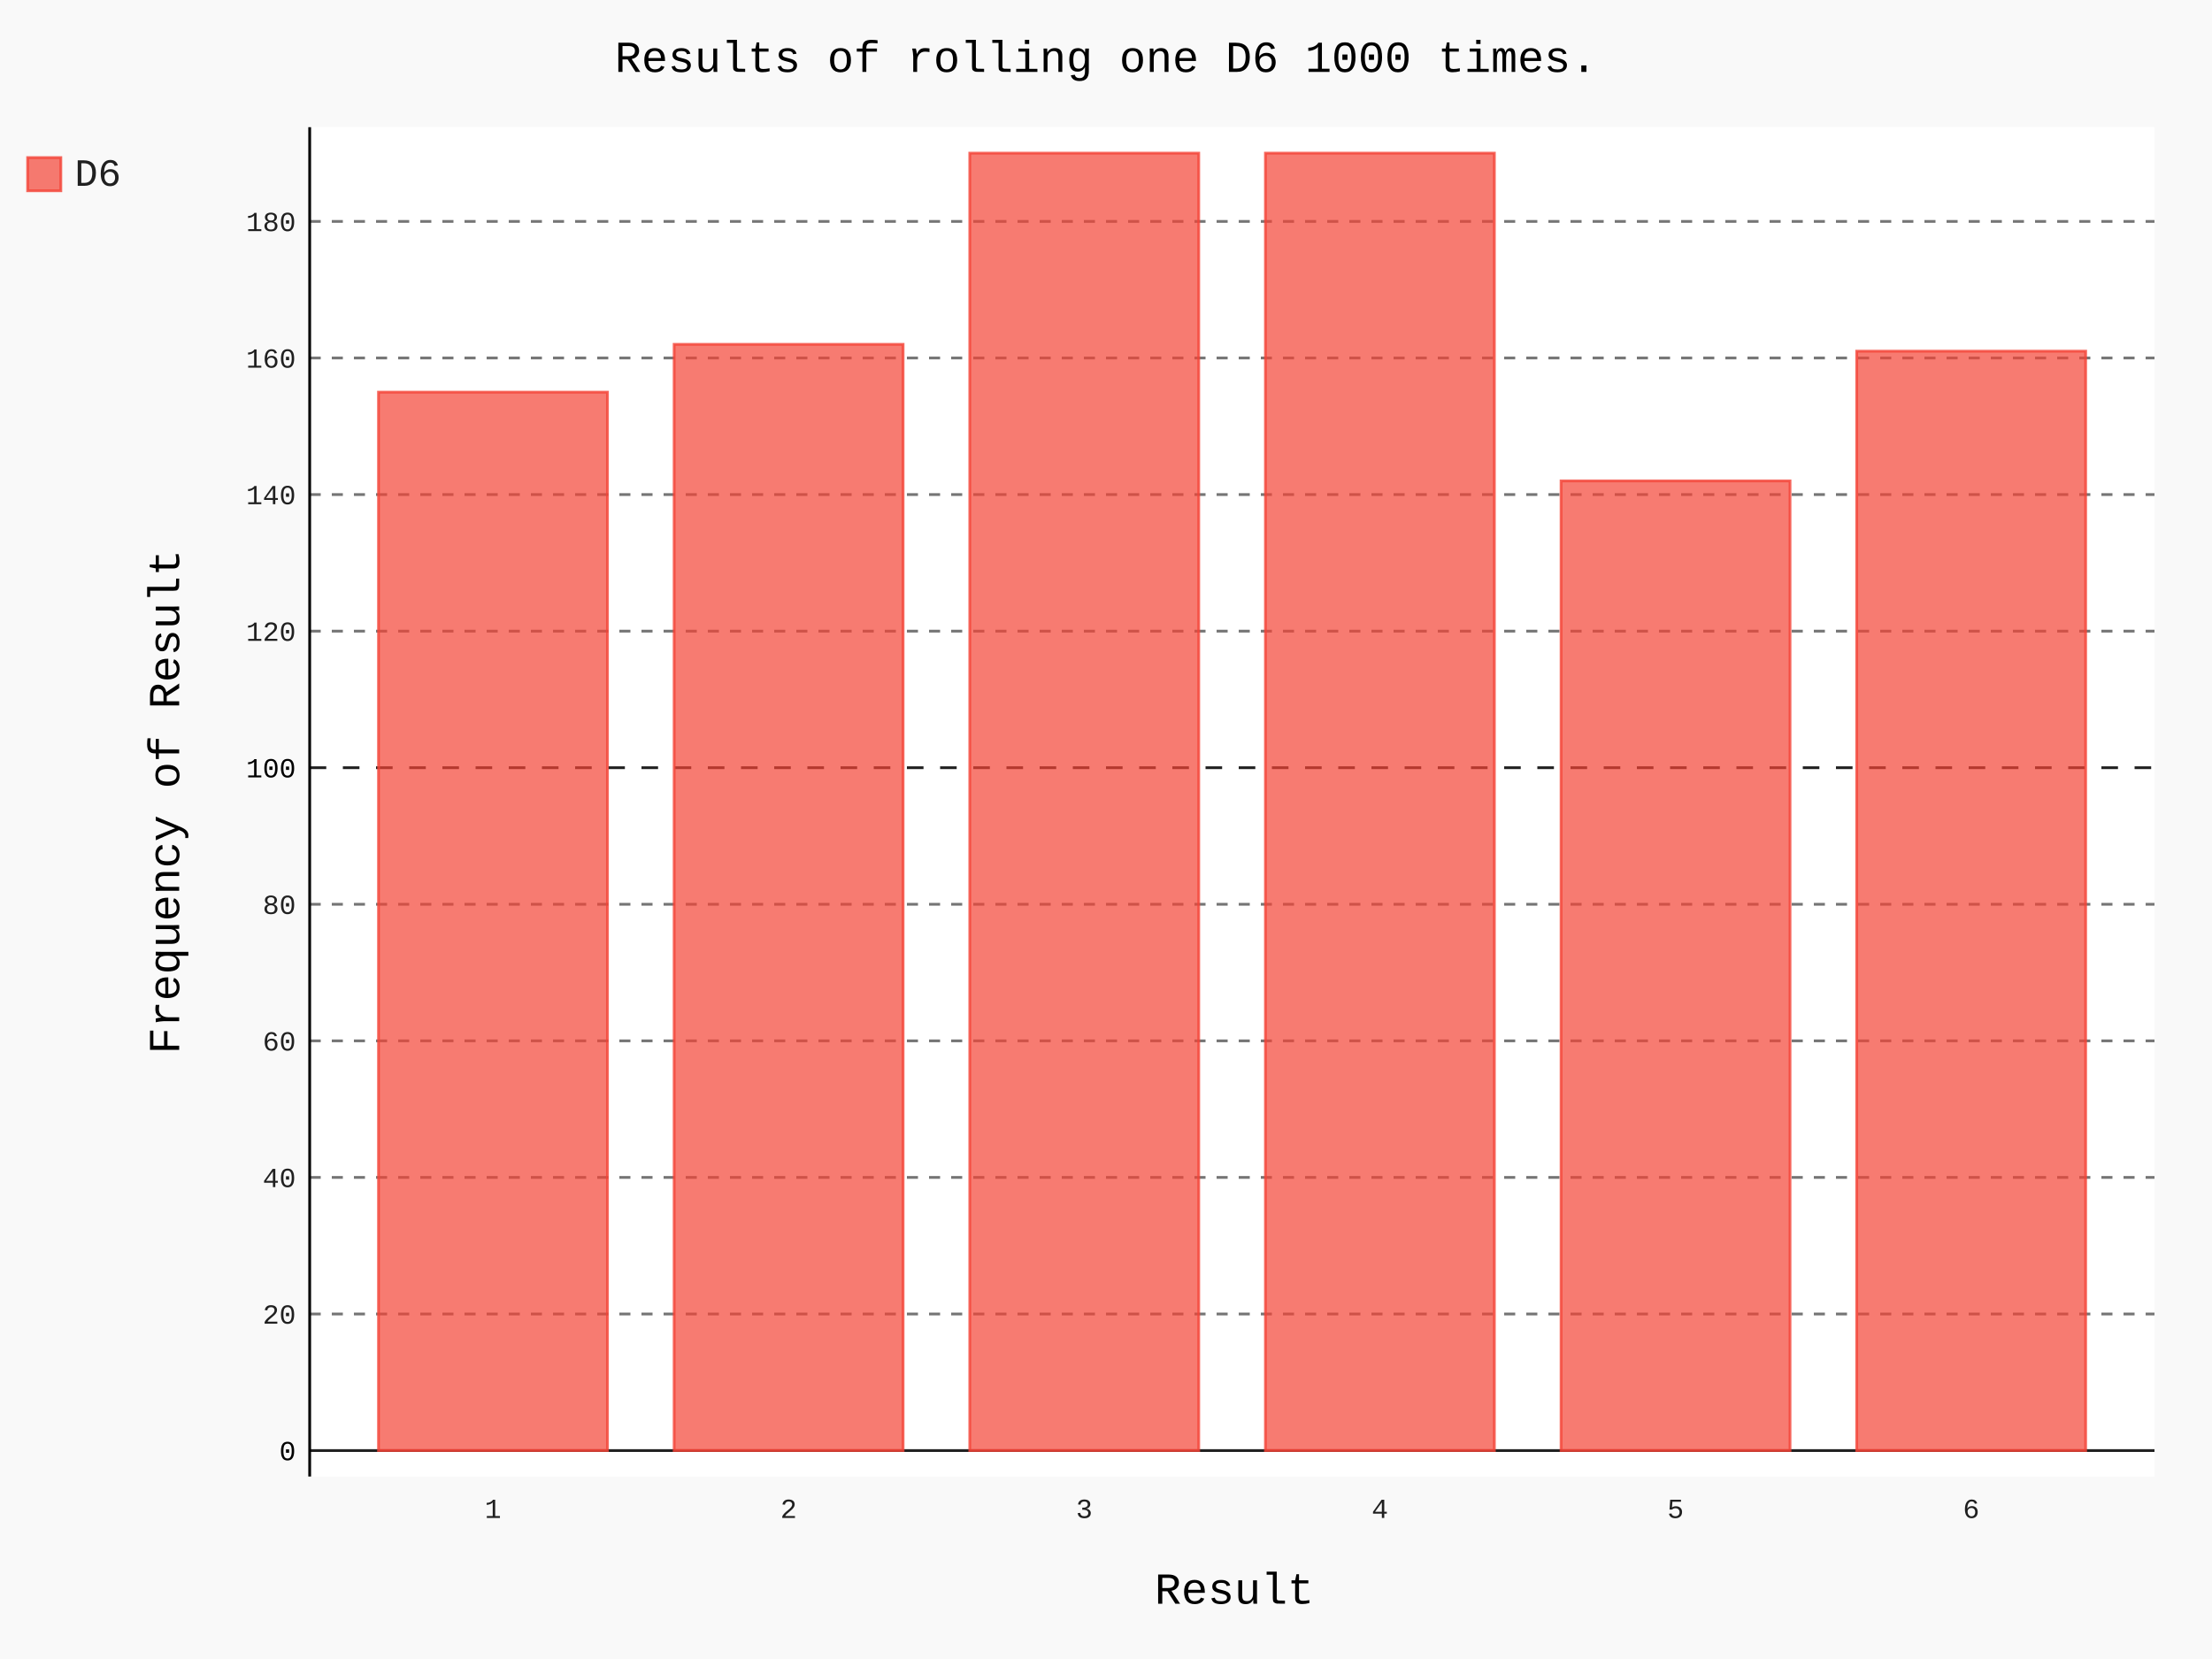
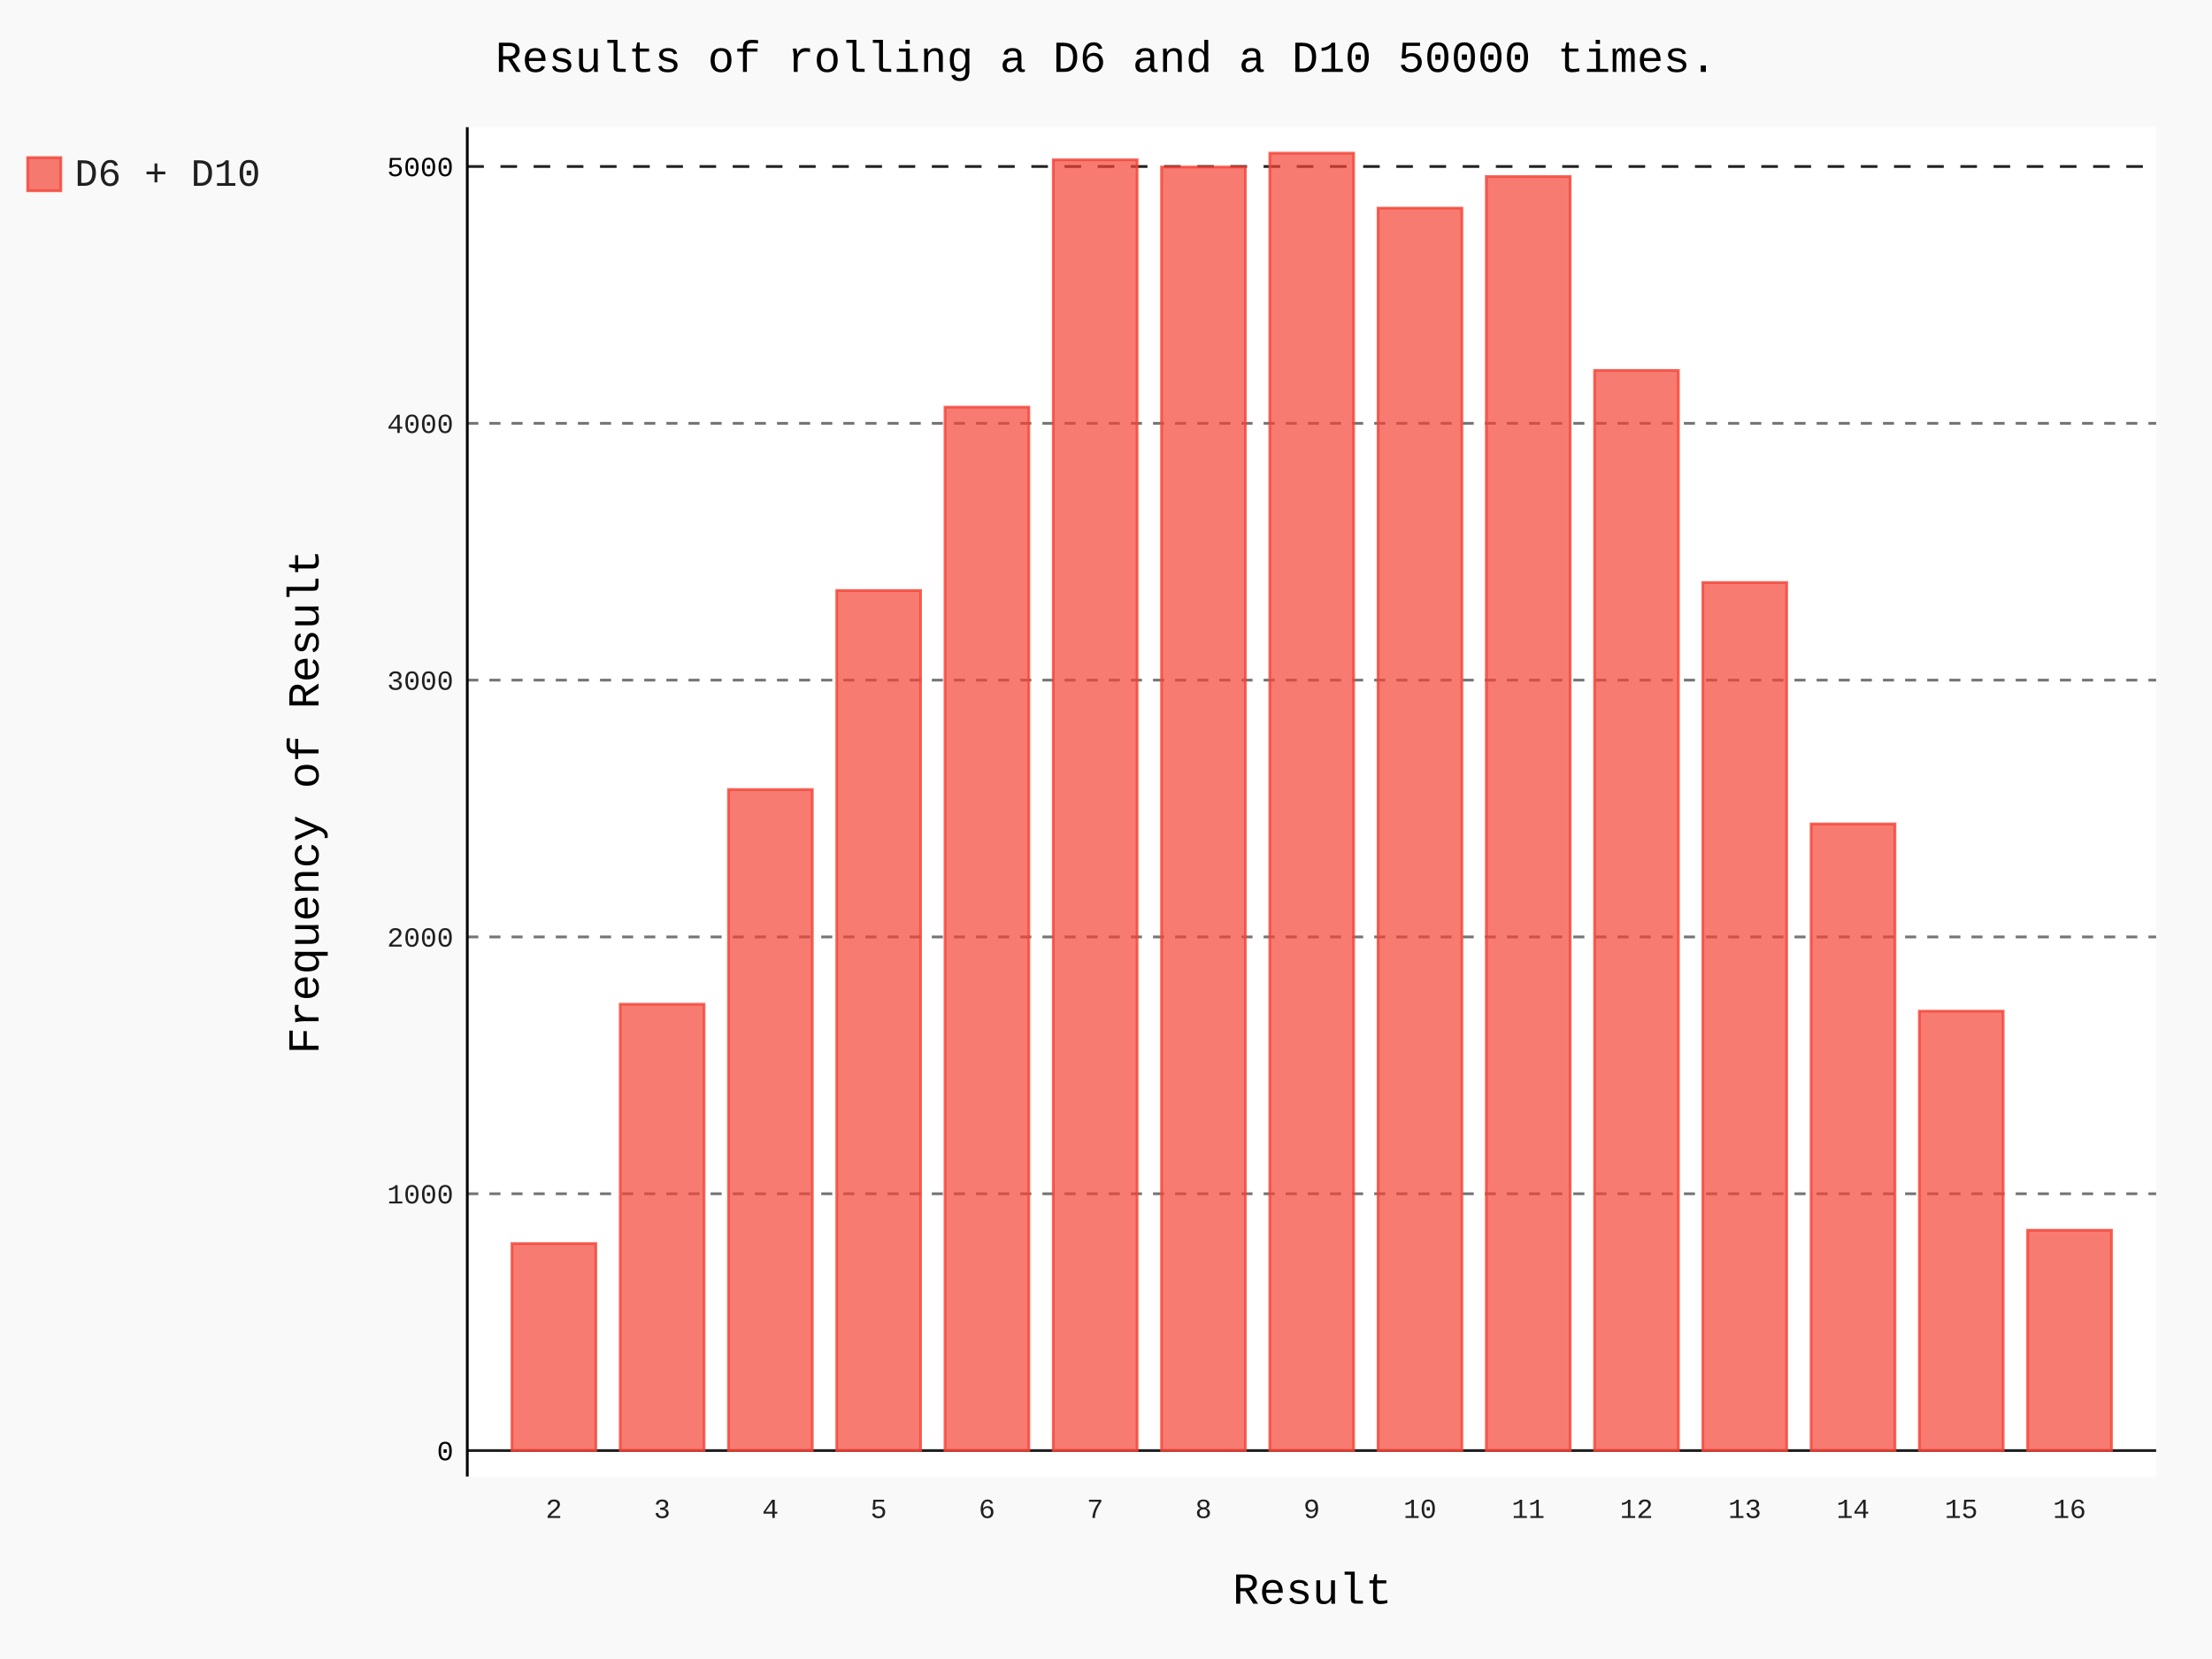
- <svg xmlns="http://www.w3.org/2000/svg" id="chart-77a3b5bf-43c9-4a92-ab1d-409da2930285" class="pygal-chart" viewBox="0 0 800 600">
+ <svg xmlns="http://www.w3.org/2000/svg" id="chart-49e268ce-ac84-4fcd-b3ec-7c0cf4fe76ab" class="pygal-chart" viewBox="0 0 800 600">
  <defs>
-     <style type="text/css">#chart-77a3b5bf-43c9-4a92-ab1d-409da2930285{-webkit-user-select:none;-webkit-font-smoothing:antialiased;font-family:Consolas,"Liberation Mono",Menlo,Courier,monospace}#chart-77a3b5bf-43c9-4a92-ab1d-409da2930285 .title{font-family:Consolas,"Liberation Mono",Menlo,Courier,monospace;font-size:16px}#chart-77a3b5bf-43c9-4a92-ab1d-409da2930285 .legends .legend text{font-family:Consolas,"Liberation Mono",Menlo,Courier,monospace;font-size:14px}#chart-77a3b5bf-43c9-4a92-ab1d-409da2930285 .axis text{font-family:Consolas,"Liberation Mono",Menlo,Courier,monospace;font-size:10px}#chart-77a3b5bf-43c9-4a92-ab1d-409da2930285 .axis text.major{font-family:Consolas,"Liberation Mono",Menlo,Courier,monospace;font-size:10px}#chart-77a3b5bf-43c9-4a92-ab1d-409da2930285 .text-overlay text.value{font-family:Consolas,"Liberation Mono",Menlo,Courier,monospace;font-size:16px}#chart-77a3b5bf-43c9-4a92-ab1d-409da2930285 .text-overlay text.label{font-family:Consolas,"Liberation Mono",Menlo,Courier,monospace;font-size:10px}#chart-77a3b5bf-43c9-4a92-ab1d-409da2930285 .tooltip{font-family:Consolas,"Liberation Mono",Menlo,Courier,monospace;font-size:14px}#chart-77a3b5bf-43c9-4a92-ab1d-409da2930285 text.no_data{font-family:Consolas,"Liberation Mono",Menlo,Courier,monospace;font-size:64px}
- #chart-77a3b5bf-43c9-4a92-ab1d-409da2930285{background-color:rgba(249,249,249,1)}#chart-77a3b5bf-43c9-4a92-ab1d-409da2930285 path,#chart-77a3b5bf-43c9-4a92-ab1d-409da2930285 line,#chart-77a3b5bf-43c9-4a92-ab1d-409da2930285 rect,#chart-77a3b5bf-43c9-4a92-ab1d-409da2930285 circle{-webkit-transition:150ms;-moz-transition:150ms;transition:150ms}#chart-77a3b5bf-43c9-4a92-ab1d-409da2930285 .graph &gt; .background{fill:rgba(249,249,249,1)}#chart-77a3b5bf-43c9-4a92-ab1d-409da2930285 .plot &gt; .background{fill:rgba(255,255,255,1)}#chart-77a3b5bf-43c9-4a92-ab1d-409da2930285 .graph{fill:rgba(0,0,0,.87)}#chart-77a3b5bf-43c9-4a92-ab1d-409da2930285 text.no_data{fill:rgba(0,0,0,1)}#chart-77a3b5bf-43c9-4a92-ab1d-409da2930285 .title{fill:rgba(0,0,0,1)}#chart-77a3b5bf-43c9-4a92-ab1d-409da2930285 .legends .legend text{fill:rgba(0,0,0,.87)}#chart-77a3b5bf-43c9-4a92-ab1d-409da2930285 .legends .legend:hover text{fill:rgba(0,0,0,1)}#chart-77a3b5bf-43c9-4a92-ab1d-409da2930285 .axis .line{stroke:rgba(0,0,0,1)}#chart-77a3b5bf-43c9-4a92-ab1d-409da2930285 .axis .guide.line{stroke:rgba(0,0,0,.54)}#chart-77a3b5bf-43c9-4a92-ab1d-409da2930285 .axis .major.line{stroke:rgba(0,0,0,.87)}#chart-77a3b5bf-43c9-4a92-ab1d-409da2930285 .axis text.major{fill:rgba(0,0,0,1)}#chart-77a3b5bf-43c9-4a92-ab1d-409da2930285 .axis.y .guides:hover .guide.line,#chart-77a3b5bf-43c9-4a92-ab1d-409da2930285 .line-graph .axis.x .guides:hover .guide.line,#chart-77a3b5bf-43c9-4a92-ab1d-409da2930285 .stackedline-graph .axis.x .guides:hover .guide.line,#chart-77a3b5bf-43c9-4a92-ab1d-409da2930285 .xy-graph .axis.x .guides:hover .guide.line{stroke:rgba(0,0,0,1)}#chart-77a3b5bf-43c9-4a92-ab1d-409da2930285 .axis .guides:hover text{fill:rgba(0,0,0,1)}#chart-77a3b5bf-43c9-4a92-ab1d-409da2930285 .reactive{fill-opacity:.7;stroke-opacity:.8}#chart-77a3b5bf-43c9-4a92-ab1d-409da2930285 .ci{stroke:rgba(0,0,0,.87)}#chart-77a3b5bf-43c9-4a92-ab1d-409da2930285 .reactive.active,#chart-77a3b5bf-43c9-4a92-ab1d-409da2930285 .active .reactive{fill-opacity:.8;stroke-opacity:.9;stroke-width:4}#chart-77a3b5bf-43c9-4a92-ab1d-409da2930285 .ci .reactive.active{stroke-width:1.5}#chart-77a3b5bf-43c9-4a92-ab1d-409da2930285 .series text{fill:rgba(0,0,0,1)}#chart-77a3b5bf-43c9-4a92-ab1d-409da2930285 .tooltip rect{fill:rgba(255,255,255,1);stroke:rgba(0,0,0,1);-webkit-transition:opacity 150ms;-moz-transition:opacity 150ms;transition:opacity 150ms}#chart-77a3b5bf-43c9-4a92-ab1d-409da2930285 .tooltip .label{fill:rgba(0,0,0,.87)}#chart-77a3b5bf-43c9-4a92-ab1d-409da2930285 .tooltip .label{fill:rgba(0,0,0,.87)}#chart-77a3b5bf-43c9-4a92-ab1d-409da2930285 .tooltip .legend{font-size:.8em;fill:rgba(0,0,0,.54)}#chart-77a3b5bf-43c9-4a92-ab1d-409da2930285 .tooltip .x_label{font-size:.6em;fill:rgba(0,0,0,1)}#chart-77a3b5bf-43c9-4a92-ab1d-409da2930285 .tooltip .xlink{font-size:.5em;text-decoration:underline}#chart-77a3b5bf-43c9-4a92-ab1d-409da2930285 .tooltip .value{font-size:1.5em}#chart-77a3b5bf-43c9-4a92-ab1d-409da2930285 .bound{font-size:.5em}#chart-77a3b5bf-43c9-4a92-ab1d-409da2930285 .max-value{font-size:.75em;fill:rgba(0,0,0,.54)}#chart-77a3b5bf-43c9-4a92-ab1d-409da2930285 .map-element{fill:rgba(255,255,255,1);stroke:rgba(0,0,0,.54) !important}#chart-77a3b5bf-43c9-4a92-ab1d-409da2930285 .map-element .reactive{fill-opacity:inherit;stroke-opacity:inherit}#chart-77a3b5bf-43c9-4a92-ab1d-409da2930285 .color-0,#chart-77a3b5bf-43c9-4a92-ab1d-409da2930285 .color-0 a:visited{stroke:#F44336;fill:#F44336}#chart-77a3b5bf-43c9-4a92-ab1d-409da2930285 .text-overlay .color-0 text{fill:black}
- #chart-77a3b5bf-43c9-4a92-ab1d-409da2930285 text.no_data{text-anchor:middle}#chart-77a3b5bf-43c9-4a92-ab1d-409da2930285 .guide.line{fill:none}#chart-77a3b5bf-43c9-4a92-ab1d-409da2930285 .centered{text-anchor:middle}#chart-77a3b5bf-43c9-4a92-ab1d-409da2930285 .title{text-anchor:middle}#chart-77a3b5bf-43c9-4a92-ab1d-409da2930285 .legends .legend text{fill-opacity:1}#chart-77a3b5bf-43c9-4a92-ab1d-409da2930285 .axis.x text{text-anchor:middle}#chart-77a3b5bf-43c9-4a92-ab1d-409da2930285 .axis.x:not(.web) text[transform]{text-anchor:start}#chart-77a3b5bf-43c9-4a92-ab1d-409da2930285 .axis.x:not(.web) text[transform].backwards{text-anchor:end}#chart-77a3b5bf-43c9-4a92-ab1d-409da2930285 .axis.y text{text-anchor:end}#chart-77a3b5bf-43c9-4a92-ab1d-409da2930285 .axis.y text[transform].backwards{text-anchor:start}#chart-77a3b5bf-43c9-4a92-ab1d-409da2930285 .axis.y2 text{text-anchor:start}#chart-77a3b5bf-43c9-4a92-ab1d-409da2930285 .axis.y2 text[transform].backwards{text-anchor:end}#chart-77a3b5bf-43c9-4a92-ab1d-409da2930285 .axis .guide.line{stroke-dasharray:4,4}#chart-77a3b5bf-43c9-4a92-ab1d-409da2930285 .axis .major.guide.line{stroke-dasharray:6,6}#chart-77a3b5bf-43c9-4a92-ab1d-409da2930285 .horizontal .axis.y .guide.line,#chart-77a3b5bf-43c9-4a92-ab1d-409da2930285 .horizontal .axis.y2 .guide.line,#chart-77a3b5bf-43c9-4a92-ab1d-409da2930285 .vertical .axis.x .guide.line{opacity:0}#chart-77a3b5bf-43c9-4a92-ab1d-409da2930285 .horizontal .axis.always_show .guide.line,#chart-77a3b5bf-43c9-4a92-ab1d-409da2930285 .vertical .axis.always_show .guide.line{opacity:1 !important}#chart-77a3b5bf-43c9-4a92-ab1d-409da2930285 .axis.y .guides:hover .guide.line,#chart-77a3b5bf-43c9-4a92-ab1d-409da2930285 .axis.y2 .guides:hover .guide.line,#chart-77a3b5bf-43c9-4a92-ab1d-409da2930285 .axis.x .guides:hover .guide.line{opacity:1}#chart-77a3b5bf-43c9-4a92-ab1d-409da2930285 .axis .guides:hover text{opacity:1}#chart-77a3b5bf-43c9-4a92-ab1d-409da2930285 .nofill{fill:none}#chart-77a3b5bf-43c9-4a92-ab1d-409da2930285 .subtle-fill{fill-opacity:.2}#chart-77a3b5bf-43c9-4a92-ab1d-409da2930285 .dot{stroke-width:1px;fill-opacity:1}#chart-77a3b5bf-43c9-4a92-ab1d-409da2930285 .dot.active{stroke-width:5px}#chart-77a3b5bf-43c9-4a92-ab1d-409da2930285 .dot.negative{fill:transparent}#chart-77a3b5bf-43c9-4a92-ab1d-409da2930285 text,#chart-77a3b5bf-43c9-4a92-ab1d-409da2930285 tspan{stroke:none !important}#chart-77a3b5bf-43c9-4a92-ab1d-409da2930285 .series text.active{opacity:1}#chart-77a3b5bf-43c9-4a92-ab1d-409da2930285 .tooltip rect{fill-opacity:.95;stroke-width:.5}#chart-77a3b5bf-43c9-4a92-ab1d-409da2930285 .tooltip text{fill-opacity:1}#chart-77a3b5bf-43c9-4a92-ab1d-409da2930285 .showable{visibility:hidden}#chart-77a3b5bf-43c9-4a92-ab1d-409da2930285 .showable.shown{visibility:visible}#chart-77a3b5bf-43c9-4a92-ab1d-409da2930285 .gauge-background{fill:rgba(229,229,229,1);stroke:none}#chart-77a3b5bf-43c9-4a92-ab1d-409da2930285 .bg-lines{stroke:rgba(249,249,249,1);stroke-width:2px}</style>
+     <style type="text/css">#chart-49e268ce-ac84-4fcd-b3ec-7c0cf4fe76ab{-webkit-user-select:none;-webkit-font-smoothing:antialiased;font-family:Consolas,"Liberation Mono",Menlo,Courier,monospace}#chart-49e268ce-ac84-4fcd-b3ec-7c0cf4fe76ab .title{font-family:Consolas,"Liberation Mono",Menlo,Courier,monospace;font-size:16px}#chart-49e268ce-ac84-4fcd-b3ec-7c0cf4fe76ab .legends .legend text{font-family:Consolas,"Liberation Mono",Menlo,Courier,monospace;font-size:14px}#chart-49e268ce-ac84-4fcd-b3ec-7c0cf4fe76ab .axis text{font-family:Consolas,"Liberation Mono",Menlo,Courier,monospace;font-size:10px}#chart-49e268ce-ac84-4fcd-b3ec-7c0cf4fe76ab .axis text.major{font-family:Consolas,"Liberation Mono",Menlo,Courier,monospace;font-size:10px}#chart-49e268ce-ac84-4fcd-b3ec-7c0cf4fe76ab .text-overlay text.value{font-family:Consolas,"Liberation Mono",Menlo,Courier,monospace;font-size:16px}#chart-49e268ce-ac84-4fcd-b3ec-7c0cf4fe76ab .text-overlay text.label{font-family:Consolas,"Liberation Mono",Menlo,Courier,monospace;font-size:10px}#chart-49e268ce-ac84-4fcd-b3ec-7c0cf4fe76ab .tooltip{font-family:Consolas,"Liberation Mono",Menlo,Courier,monospace;font-size:14px}#chart-49e268ce-ac84-4fcd-b3ec-7c0cf4fe76ab text.no_data{font-family:Consolas,"Liberation Mono",Menlo,Courier,monospace;font-size:64px}
+ #chart-49e268ce-ac84-4fcd-b3ec-7c0cf4fe76ab{background-color:rgba(249,249,249,1)}#chart-49e268ce-ac84-4fcd-b3ec-7c0cf4fe76ab path,#chart-49e268ce-ac84-4fcd-b3ec-7c0cf4fe76ab line,#chart-49e268ce-ac84-4fcd-b3ec-7c0cf4fe76ab rect,#chart-49e268ce-ac84-4fcd-b3ec-7c0cf4fe76ab circle{-webkit-transition:150ms;-moz-transition:150ms;transition:150ms}#chart-49e268ce-ac84-4fcd-b3ec-7c0cf4fe76ab .graph &gt; .background{fill:rgba(249,249,249,1)}#chart-49e268ce-ac84-4fcd-b3ec-7c0cf4fe76ab .plot &gt; .background{fill:rgba(255,255,255,1)}#chart-49e268ce-ac84-4fcd-b3ec-7c0cf4fe76ab .graph{fill:rgba(0,0,0,.87)}#chart-49e268ce-ac84-4fcd-b3ec-7c0cf4fe76ab text.no_data{fill:rgba(0,0,0,1)}#chart-49e268ce-ac84-4fcd-b3ec-7c0cf4fe76ab .title{fill:rgba(0,0,0,1)}#chart-49e268ce-ac84-4fcd-b3ec-7c0cf4fe76ab .legends .legend text{fill:rgba(0,0,0,.87)}#chart-49e268ce-ac84-4fcd-b3ec-7c0cf4fe76ab .legends .legend:hover text{fill:rgba(0,0,0,1)}#chart-49e268ce-ac84-4fcd-b3ec-7c0cf4fe76ab .axis .line{stroke:rgba(0,0,0,1)}#chart-49e268ce-ac84-4fcd-b3ec-7c0cf4fe76ab .axis .guide.line{stroke:rgba(0,0,0,.54)}#chart-49e268ce-ac84-4fcd-b3ec-7c0cf4fe76ab .axis .major.line{stroke:rgba(0,0,0,.87)}#chart-49e268ce-ac84-4fcd-b3ec-7c0cf4fe76ab .axis text.major{fill:rgba(0,0,0,1)}#chart-49e268ce-ac84-4fcd-b3ec-7c0cf4fe76ab .axis.y .guides:hover .guide.line,#chart-49e268ce-ac84-4fcd-b3ec-7c0cf4fe76ab .line-graph .axis.x .guides:hover .guide.line,#chart-49e268ce-ac84-4fcd-b3ec-7c0cf4fe76ab .stackedline-graph .axis.x .guides:hover .guide.line,#chart-49e268ce-ac84-4fcd-b3ec-7c0cf4fe76ab .xy-graph .axis.x .guides:hover .guide.line{stroke:rgba(0,0,0,1)}#chart-49e268ce-ac84-4fcd-b3ec-7c0cf4fe76ab .axis .guides:hover text{fill:rgba(0,0,0,1)}#chart-49e268ce-ac84-4fcd-b3ec-7c0cf4fe76ab .reactive{fill-opacity:.7;stroke-opacity:.8}#chart-49e268ce-ac84-4fcd-b3ec-7c0cf4fe76ab .ci{stroke:rgba(0,0,0,.87)}#chart-49e268ce-ac84-4fcd-b3ec-7c0cf4fe76ab .reactive.active,#chart-49e268ce-ac84-4fcd-b3ec-7c0cf4fe76ab .active .reactive{fill-opacity:.8;stroke-opacity:.9;stroke-width:4}#chart-49e268ce-ac84-4fcd-b3ec-7c0cf4fe76ab .ci .reactive.active{stroke-width:1.5}#chart-49e268ce-ac84-4fcd-b3ec-7c0cf4fe76ab .series text{fill:rgba(0,0,0,1)}#chart-49e268ce-ac84-4fcd-b3ec-7c0cf4fe76ab .tooltip rect{fill:rgba(255,255,255,1);stroke:rgba(0,0,0,1);-webkit-transition:opacity 150ms;-moz-transition:opacity 150ms;transition:opacity 150ms}#chart-49e268ce-ac84-4fcd-b3ec-7c0cf4fe76ab .tooltip .label{fill:rgba(0,0,0,.87)}#chart-49e268ce-ac84-4fcd-b3ec-7c0cf4fe76ab .tooltip .label{fill:rgba(0,0,0,.87)}#chart-49e268ce-ac84-4fcd-b3ec-7c0cf4fe76ab .tooltip .legend{font-size:.8em;fill:rgba(0,0,0,.54)}#chart-49e268ce-ac84-4fcd-b3ec-7c0cf4fe76ab .tooltip .x_label{font-size:.6em;fill:rgba(0,0,0,1)}#chart-49e268ce-ac84-4fcd-b3ec-7c0cf4fe76ab .tooltip .xlink{font-size:.5em;text-decoration:underline}#chart-49e268ce-ac84-4fcd-b3ec-7c0cf4fe76ab .tooltip .value{font-size:1.5em}#chart-49e268ce-ac84-4fcd-b3ec-7c0cf4fe76ab .bound{font-size:.5em}#chart-49e268ce-ac84-4fcd-b3ec-7c0cf4fe76ab .max-value{font-size:.75em;fill:rgba(0,0,0,.54)}#chart-49e268ce-ac84-4fcd-b3ec-7c0cf4fe76ab .map-element{fill:rgba(255,255,255,1);stroke:rgba(0,0,0,.54) !important}#chart-49e268ce-ac84-4fcd-b3ec-7c0cf4fe76ab .map-element .reactive{fill-opacity:inherit;stroke-opacity:inherit}#chart-49e268ce-ac84-4fcd-b3ec-7c0cf4fe76ab .color-0,#chart-49e268ce-ac84-4fcd-b3ec-7c0cf4fe76ab .color-0 a:visited{stroke:#F44336;fill:#F44336}#chart-49e268ce-ac84-4fcd-b3ec-7c0cf4fe76ab .text-overlay .color-0 text{fill:black}
+ #chart-49e268ce-ac84-4fcd-b3ec-7c0cf4fe76ab text.no_data{text-anchor:middle}#chart-49e268ce-ac84-4fcd-b3ec-7c0cf4fe76ab .guide.line{fill:none}#chart-49e268ce-ac84-4fcd-b3ec-7c0cf4fe76ab .centered{text-anchor:middle}#chart-49e268ce-ac84-4fcd-b3ec-7c0cf4fe76ab .title{text-anchor:middle}#chart-49e268ce-ac84-4fcd-b3ec-7c0cf4fe76ab .legends .legend text{fill-opacity:1}#chart-49e268ce-ac84-4fcd-b3ec-7c0cf4fe76ab .axis.x text{text-anchor:middle}#chart-49e268ce-ac84-4fcd-b3ec-7c0cf4fe76ab .axis.x:not(.web) text[transform]{text-anchor:start}#chart-49e268ce-ac84-4fcd-b3ec-7c0cf4fe76ab .axis.x:not(.web) text[transform].backwards{text-anchor:end}#chart-49e268ce-ac84-4fcd-b3ec-7c0cf4fe76ab .axis.y text{text-anchor:end}#chart-49e268ce-ac84-4fcd-b3ec-7c0cf4fe76ab .axis.y text[transform].backwards{text-anchor:start}#chart-49e268ce-ac84-4fcd-b3ec-7c0cf4fe76ab .axis.y2 text{text-anchor:start}#chart-49e268ce-ac84-4fcd-b3ec-7c0cf4fe76ab .axis.y2 text[transform].backwards{text-anchor:end}#chart-49e268ce-ac84-4fcd-b3ec-7c0cf4fe76ab .axis .guide.line{stroke-dasharray:4,4}#chart-49e268ce-ac84-4fcd-b3ec-7c0cf4fe76ab .axis .major.guide.line{stroke-dasharray:6,6}#chart-49e268ce-ac84-4fcd-b3ec-7c0cf4fe76ab .horizontal .axis.y .guide.line,#chart-49e268ce-ac84-4fcd-b3ec-7c0cf4fe76ab .horizontal .axis.y2 .guide.line,#chart-49e268ce-ac84-4fcd-b3ec-7c0cf4fe76ab .vertical .axis.x .guide.line{opacity:0}#chart-49e268ce-ac84-4fcd-b3ec-7c0cf4fe76ab .horizontal .axis.always_show .guide.line,#chart-49e268ce-ac84-4fcd-b3ec-7c0cf4fe76ab .vertical .axis.always_show .guide.line{opacity:1 !important}#chart-49e268ce-ac84-4fcd-b3ec-7c0cf4fe76ab .axis.y .guides:hover .guide.line,#chart-49e268ce-ac84-4fcd-b3ec-7c0cf4fe76ab .axis.y2 .guides:hover .guide.line,#chart-49e268ce-ac84-4fcd-b3ec-7c0cf4fe76ab .axis.x .guides:hover .guide.line{opacity:1}#chart-49e268ce-ac84-4fcd-b3ec-7c0cf4fe76ab .axis .guides:hover text{opacity:1}#chart-49e268ce-ac84-4fcd-b3ec-7c0cf4fe76ab .nofill{fill:none}#chart-49e268ce-ac84-4fcd-b3ec-7c0cf4fe76ab .subtle-fill{fill-opacity:.2}#chart-49e268ce-ac84-4fcd-b3ec-7c0cf4fe76ab .dot{stroke-width:1px;fill-opacity:1}#chart-49e268ce-ac84-4fcd-b3ec-7c0cf4fe76ab .dot.active{stroke-width:5px}#chart-49e268ce-ac84-4fcd-b3ec-7c0cf4fe76ab .dot.negative{fill:transparent}#chart-49e268ce-ac84-4fcd-b3ec-7c0cf4fe76ab text,#chart-49e268ce-ac84-4fcd-b3ec-7c0cf4fe76ab tspan{stroke:none !important}#chart-49e268ce-ac84-4fcd-b3ec-7c0cf4fe76ab .series text.active{opacity:1}#chart-49e268ce-ac84-4fcd-b3ec-7c0cf4fe76ab .tooltip rect{fill-opacity:.95;stroke-width:.5}#chart-49e268ce-ac84-4fcd-b3ec-7c0cf4fe76ab .tooltip text{fill-opacity:1}#chart-49e268ce-ac84-4fcd-b3ec-7c0cf4fe76ab .showable{visibility:hidden}#chart-49e268ce-ac84-4fcd-b3ec-7c0cf4fe76ab .showable.shown{visibility:visible}#chart-49e268ce-ac84-4fcd-b3ec-7c0cf4fe76ab .gauge-background{fill:rgba(229,229,229,1);stroke:none}#chart-49e268ce-ac84-4fcd-b3ec-7c0cf4fe76ab .bg-lines{stroke:rgba(249,249,249,1);stroke-width:2px}</style>
  </defs>
  <g class="graph bar-graph vertical">
    <rect x="0" y="0" width="800" height="600" class="background" />
-     <g transform="translate(112, 46)" class="plot">
-       <rect x="0" y="0" width="667.2" height="488" class="background" />
+     <g transform="translate(169, 46)" class="plot">
+       <rect x="0" y="0" width="610.8" height="488" class="background" />
      <g class="axis y always_show">
        <g class="guides">
-           <path d="M0 478.615 h667.2" class="axis major line" />
+           <path d="M0 478.615 h610.8" class="axis major line" />
          <text x="-5" y="482.115" class="major">0</text>
        </g>
        <g class="guides">
-           <path d="M0 429.223 h667.2" class="guide line" />
-           <text x="-5" y="432.723" class="">20</text>
+           <path d="M0 385.735 h610.8" class="guide line" />
+           <text x="-5" y="389.235" class="">1000</text>
        </g>
        <g class="guides">
-           <path d="M0 379.83 h667.2" class="guide line" />
-           <text x="-5" y="383.33" class="">40</text>
+           <path d="M0 292.855 h610.8" class="guide line" />
+           <text x="-5" y="296.355" class="">2000</text>
        </g>
        <g class="guides">
-           <path d="M0 330.437 h667.2" class="guide line" />
-           <text x="-5" y="333.937" class="">60</text>
+           <path d="M0 199.975 h610.8" class="guide line" />
+           <text x="-5" y="203.475" class="">3000</text>
        </g>
        <g class="guides">
-           <path d="M0 281.045 h667.2" class="guide line" />
-           <text x="-5" y="284.545" class="">80</text>
+           <path d="M0 107.095 h610.8" class="guide line" />
+           <text x="-5" y="110.595" class="">4000</text>
        </g>
        <g class="guides">
-           <path d="M0 231.652 h667.2" class="major guide line" />
-           <text x="-5" y="235.152" class="major">100</text>
-         </g>
-         <g class="guides">
-           <path d="M0 182.259 h667.2" class="guide line" />
-           <text x="-5" y="185.759" class="">120</text>
-         </g>
-         <g class="guides">
-           <path d="M0 132.866 h667.2" class="guide line" />
-           <text x="-5" y="136.366" class="">140</text>
-         </g>
-         <g class="guides">
-           <path d="M0 83.474 h667.2" class="guide line" />
-           <text x="-5" y="86.974" class="">160</text>
-         </g>
-         <g class="guides">
-           <path d="M0 34.081 h667.2" class="guide line" />
-           <text x="-5" y="37.581" class="">180</text>
+           <path d="M0 14.214 h610.8" class="major guide line" />
+           <text x="-5" y="17.714" class="major">5000</text>
        </g>
      </g>
      <g class="axis x">
        <path d="M0 0 v488" class="line" />
        <g class="guides">
-           <path d="M66.292 0 v488" class="guide line" />
-           <text x="66.292" y="503.0" class="">1</text>
+           <path d="M31.323 0 v488" class="guide line" />
+           <text x="31.323" y="503.0" class="">2</text>
        </g>
        <g class="guides">
-           <path d="M173.215 0 v488" class="guide line" />
-           <text x="173.215" y="503.0" class="">2</text>
+           <path d="M70.477 0 v488" class="guide line" />
+           <text x="70.477" y="503.0" class="">3</text>
        </g>
        <g class="guides">
-           <path d="M280.138 0 v488" class="guide line" />
-           <text x="280.138" y="503.0" class="">3</text>
+           <path d="M109.631 0 v488" class="guide line" />
+           <text x="109.631" y="503.0" class="">4</text>
        </g>
        <g class="guides">
-           <path d="M387.062 0 v488" class="guide line" />
-           <text x="387.062" y="503.0" class="">4</text>
+           <path d="M148.785 0 v488" class="guide line" />
+           <text x="148.785" y="503.0" class="">5</text>
        </g>
        <g class="guides">
-           <path d="M493.985 0 v488" class="guide line" />
-           <text x="493.985" y="503.0" class="">5</text>
+           <path d="M187.938 0 v488" class="guide line" />
+           <text x="187.938" y="503.0" class="">6</text>
        </g>
        <g class="guides">
-           <path d="M600.908 0 v488" class="guide line" />
-           <text x="600.908" y="503.0" class="">6</text>
+           <path d="M227.092 0 v488" class="guide line" />
+           <text x="227.092" y="503.0" class="">7</text>
+         </g>
+         <g class="guides">
+           <path d="M266.246 0 v488" class="guide line" />
+           <text x="266.246" y="503.0" class="">8</text>
+         </g>
+         <g class="guides">
+           <path d="M305.4 0 v488" class="guide line" />
+           <text x="305.4" y="503.0" class="">9</text>
+         </g>
+         <g class="guides">
+           <path d="M344.554 0 v488" class="guide line" />
+           <text x="344.554" y="503.0" class="">10</text>
+         </g>
+         <g class="guides">
+           <path d="M383.708 0 v488" class="guide line" />
+           <text x="383.708" y="503.0" class="">11</text>
+         </g>
+         <g class="guides">
+           <path d="M422.862 0 v488" class="guide line" />
+           <text x="422.862" y="503.0" class="">12</text>
+         </g>
+         <g class="guides">
+           <path d="M462.015 0 v488" class="guide line" />
+           <text x="462.015" y="503.0" class="">13</text>
+         </g>
+         <g class="guides">
+           <path d="M501.169 0 v488" class="guide line" />
+           <text x="501.169" y="503.0" class="">14</text>
+         </g>
+         <g class="guides">
+           <path d="M540.323 0 v488" class="guide line" />
+           <text x="540.323" y="503.0" class="">15</text>
+         </g>
+         <g class="guides">
+           <path d="M579.477 0 v488" class="guide line" />
+           <text x="579.477" y="503.0" class="">16</text>
        </g>
      </g>
      <g class="series serie-0 color-0">
        <g class="bars">
          <g class="bar">
-             <rect x="24.892" y="95.822" rx="0" ry="0" width="82.801" height="382.794" class="rect reactive tooltip-trigger" />
+             <rect x="16.163" y="403.754" rx="0" ry="0" width="30.321" height="74.861" class="rect reactive tooltip-trigger" />
          </g>
          <g class="bar">
-             <rect x="131.815" y="78.534" rx="0" ry="0" width="82.801" height="400.081" class="rect reactive tooltip-trigger" />
+             <rect x="55.317" y="317.19" rx="0" ry="0" width="30.321" height="161.426" class="rect reactive tooltip-trigger" />
          </g>
          <g class="bar">
-             <rect x="238.738" y="9.385" rx="0" ry="0" width="82.801" height="469.231" class="rect reactive tooltip-trigger" />
+             <rect x="94.47" y="239.542" rx="0" ry="0" width="30.321" height="239.074" class="rect reactive tooltip-trigger" />
          </g>
          <g class="bar">
-             <rect x="345.661" y="9.385" rx="0" ry="0" width="82.801" height="469.231" class="rect reactive tooltip-trigger" />
+             <rect x="133.624" y="167.56" rx="0" ry="0" width="30.321" height="311.056" class="rect reactive tooltip-trigger" />
          </g>
          <g class="bar">
-             <rect x="452.584" y="127.927" rx="0" ry="0" width="82.801" height="350.688" class="rect reactive tooltip-trigger" />
+             <rect x="172.778" y="101.243" rx="0" ry="0" width="30.321" height="377.372" class="rect reactive tooltip-trigger" />
          </g>
          <g class="bar">
-             <rect x="559.507" y="81.004" rx="0" ry="0" width="82.801" height="397.611" class="rect reactive tooltip-trigger" />
+             <rect x="211.932" y="11.8" rx="0" ry="0" width="30.321" height="466.816" class="rect reactive tooltip-trigger" />
+           </g>
+           <g class="bar">
+             <rect x="251.086" y="14.4" rx="0" ry="0" width="30.321" height="464.215" class="rect reactive tooltip-trigger" />
+           </g>
+           <g class="bar">
+             <rect x="290.24" y="9.385" rx="0" ry="0" width="30.321" height="469.231" class="rect reactive tooltip-trigger" />
+           </g>
+           <g class="bar">
+             <rect x="329.393" y="29.261" rx="0" ry="0" width="30.321" height="449.354" class="rect reactive tooltip-trigger" />
+           </g>
+           <g class="bar">
+             <rect x="368.547" y="17.837" rx="0" ry="0" width="30.321" height="460.779" class="rect reactive tooltip-trigger" />
+           </g>
+           <g class="bar">
+             <rect x="407.701" y="87.961" rx="0" ry="0" width="30.321" height="390.654" class="rect reactive tooltip-trigger" />
+           </g>
+           <g class="bar">
+             <rect x="446.855" y="164.68" rx="0" ry="0" width="30.321" height="313.935" class="rect reactive tooltip-trigger" />
+           </g>
+           <g class="bar">
+             <rect x="486.009" y="251.988" rx="0" ry="0" width="30.321" height="226.628" class="rect reactive tooltip-trigger" />
+           </g>
+           <g class="bar">
+             <rect x="525.163" y="319.697" rx="0" ry="0" width="30.321" height="158.918" class="rect reactive tooltip-trigger" />
+           </g>
+           <g class="bar">
+             <rect x="564.317" y="398.924" rx="0" ry="0" width="30.321" height="79.691" class="rect reactive tooltip-trigger" />
          </g>
        </g>
      </g>
    </g>
    <g class="titles">
-       <text x="400.0" y="26" class="title plot_title">Results of rolling one D6 1000 times.</text>
-       <text x="446.4" y="580" class="title">Result</text>
-       <text x="38.8" y="316.0" class="title" transform="rotate(-90 38.8 290)">Frequency of Result</text>
+       <text x="400.0" y="26" class="title plot_title">Results of rolling a D6 and a D10 50000 times.</text>
+       <text x="474.6" y="580" class="title">Result</text>
+       <text x="89.2" y="316.0" class="title" transform="rotate(-90 89.2 290)">Frequency of Result</text>
    </g>
-     <g transform="translate(112, 46)" class="plot overlay">
+     <g transform="translate(169, 46)" class="plot overlay">
      <g class="series serie-0 color-0" />
    </g>
-     <g transform="translate(112, 46)" class="plot text-overlay">
+     <g transform="translate(169, 46)" class="plot text-overlay">
      <g class="series serie-0 color-0" />
    </g>
-     <g transform="translate(112, 46)" class="plot tooltip-overlay">
+     <g transform="translate(169, 46)" class="plot tooltip-overlay">
      <g transform="translate(0 0)" style="opacity: 0" class="tooltip">
        <rect rx="0" ry="0" width="0" height="0" class="tooltip-box" />
        <g class="text" />
      </g>
    </g>
    <g transform="translate(10, 56)" class="legends">
      <g id="activate-serie-0" class="legend reactive activate-serie">
        <rect x="0.0" y="1.0" width="12" height="12" class="color-0 reactive" />
-         <text x="17.0" y="11.2">D6</text>
+         <text x="17.0" y="11.2">D6 + D10</text>
      </g>
    </g>
    <g transform="translate(790, 56)" class="legends" />
  </g>
</svg>
